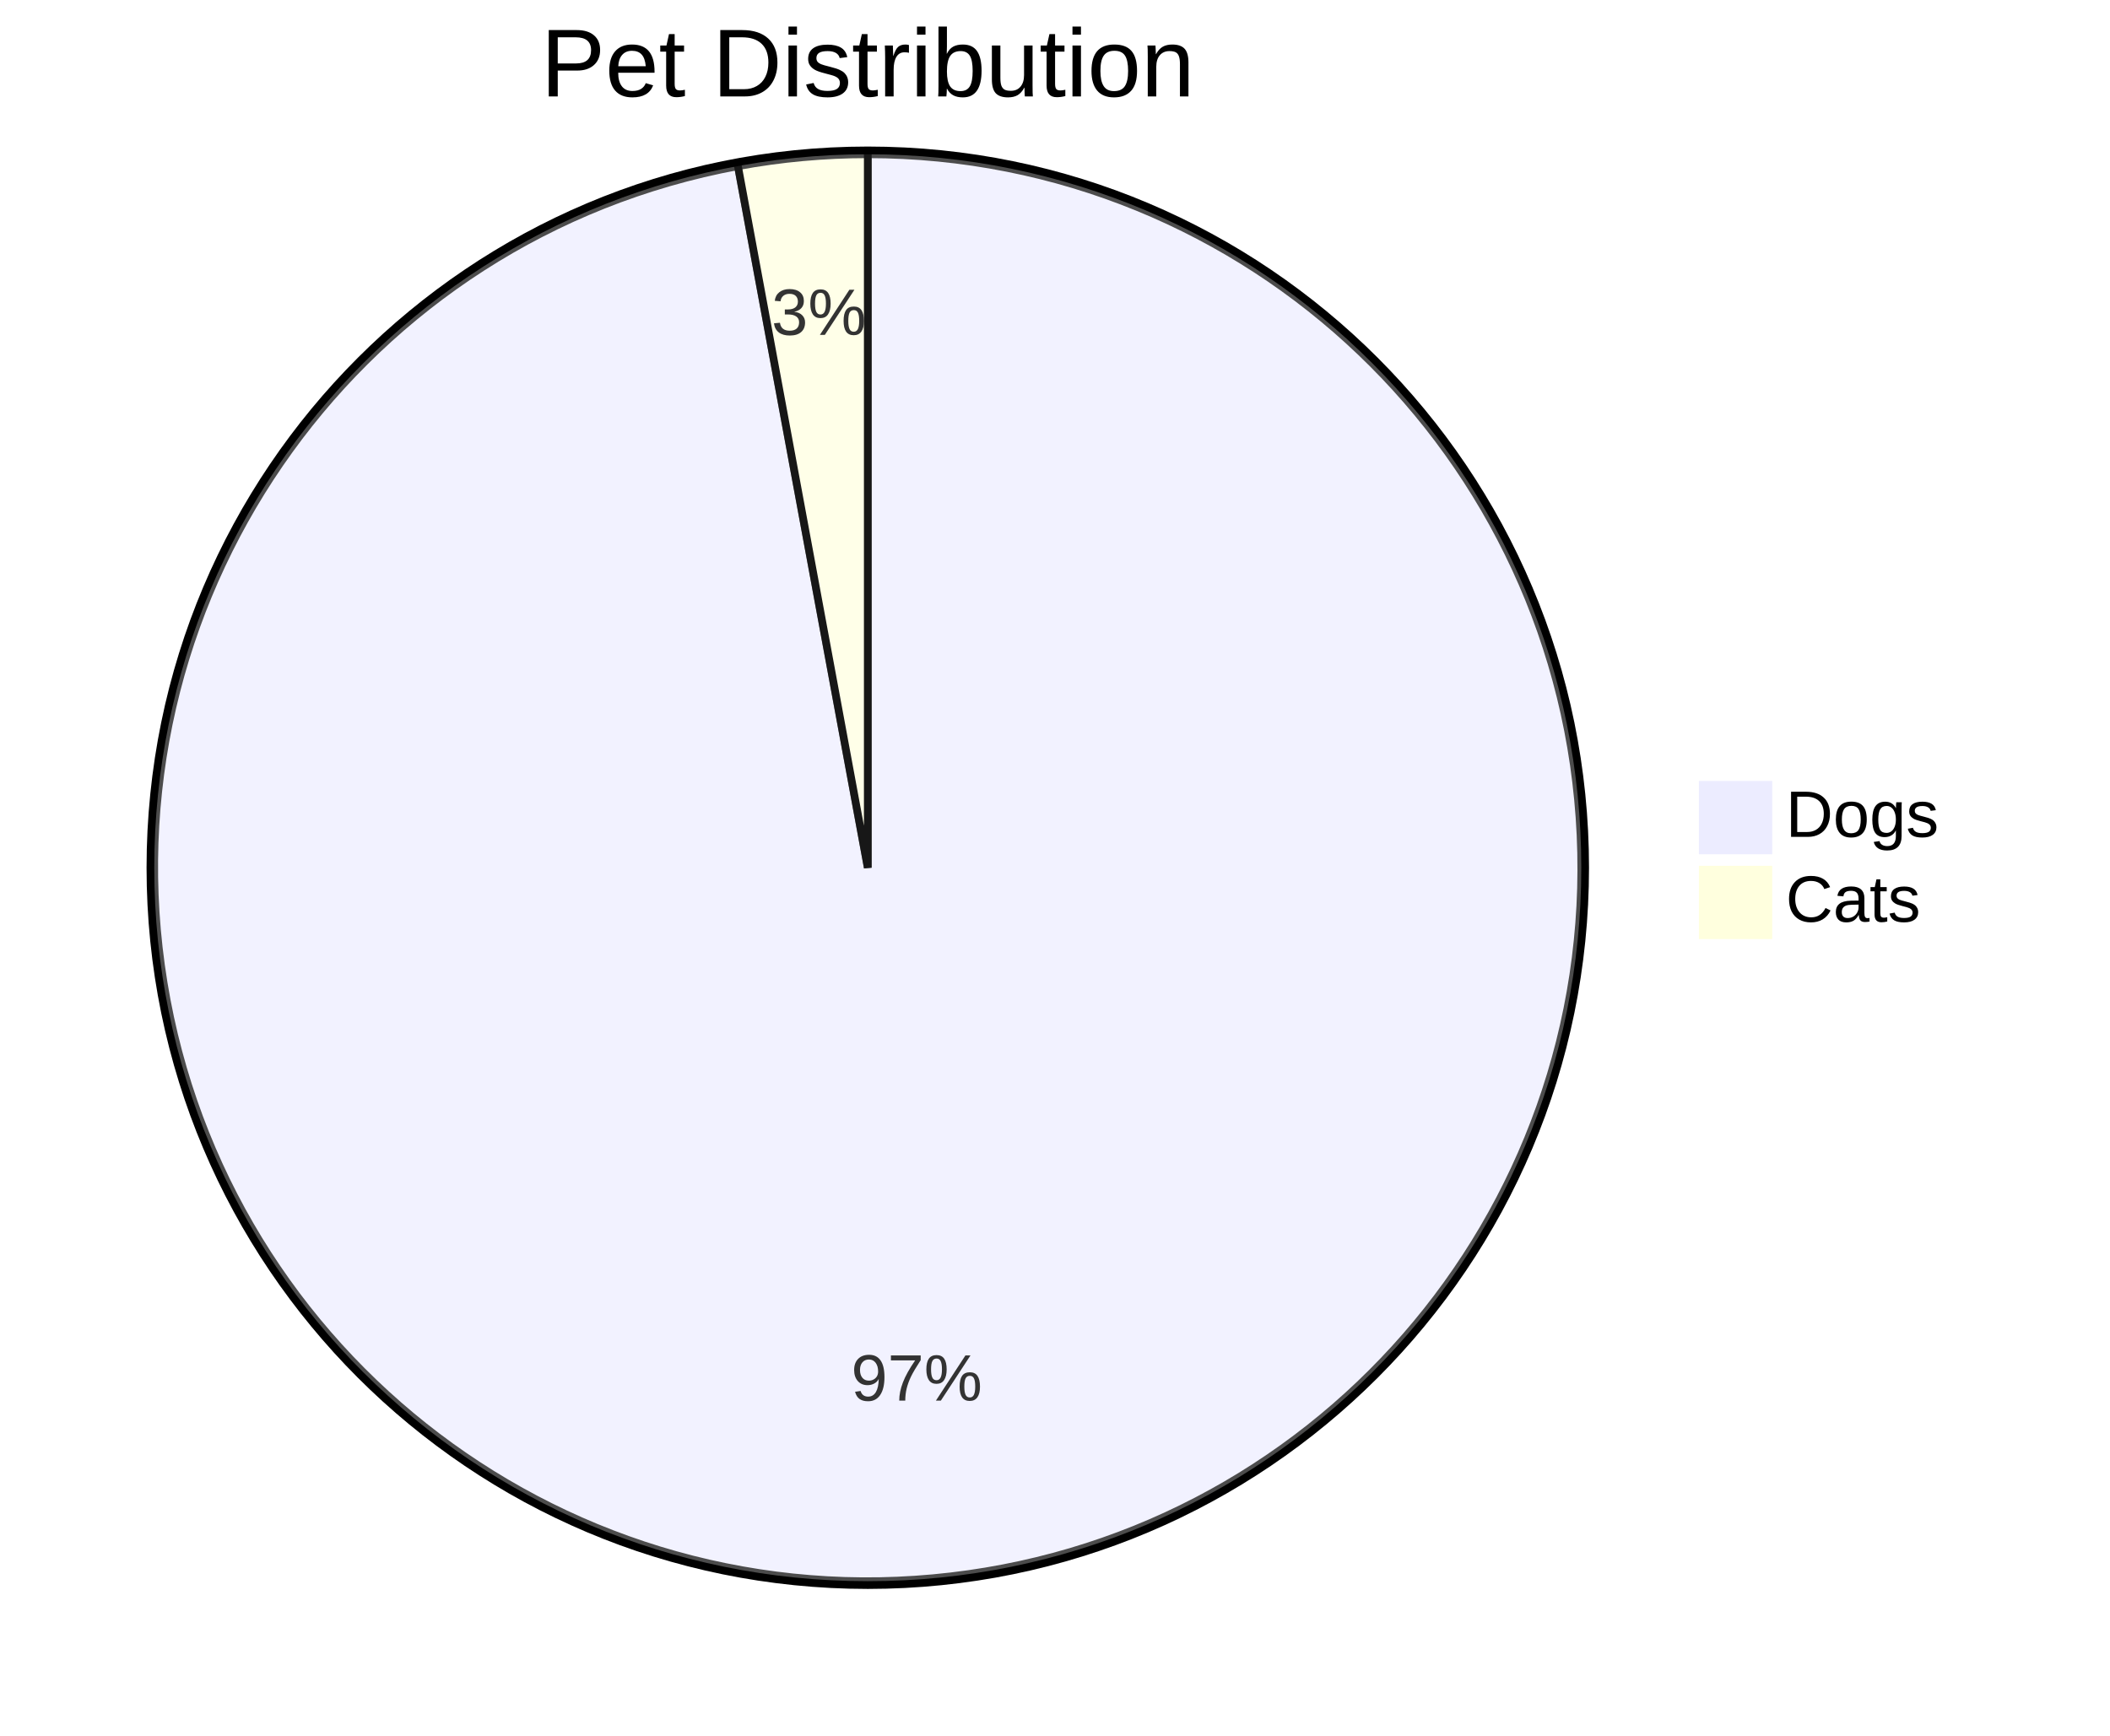
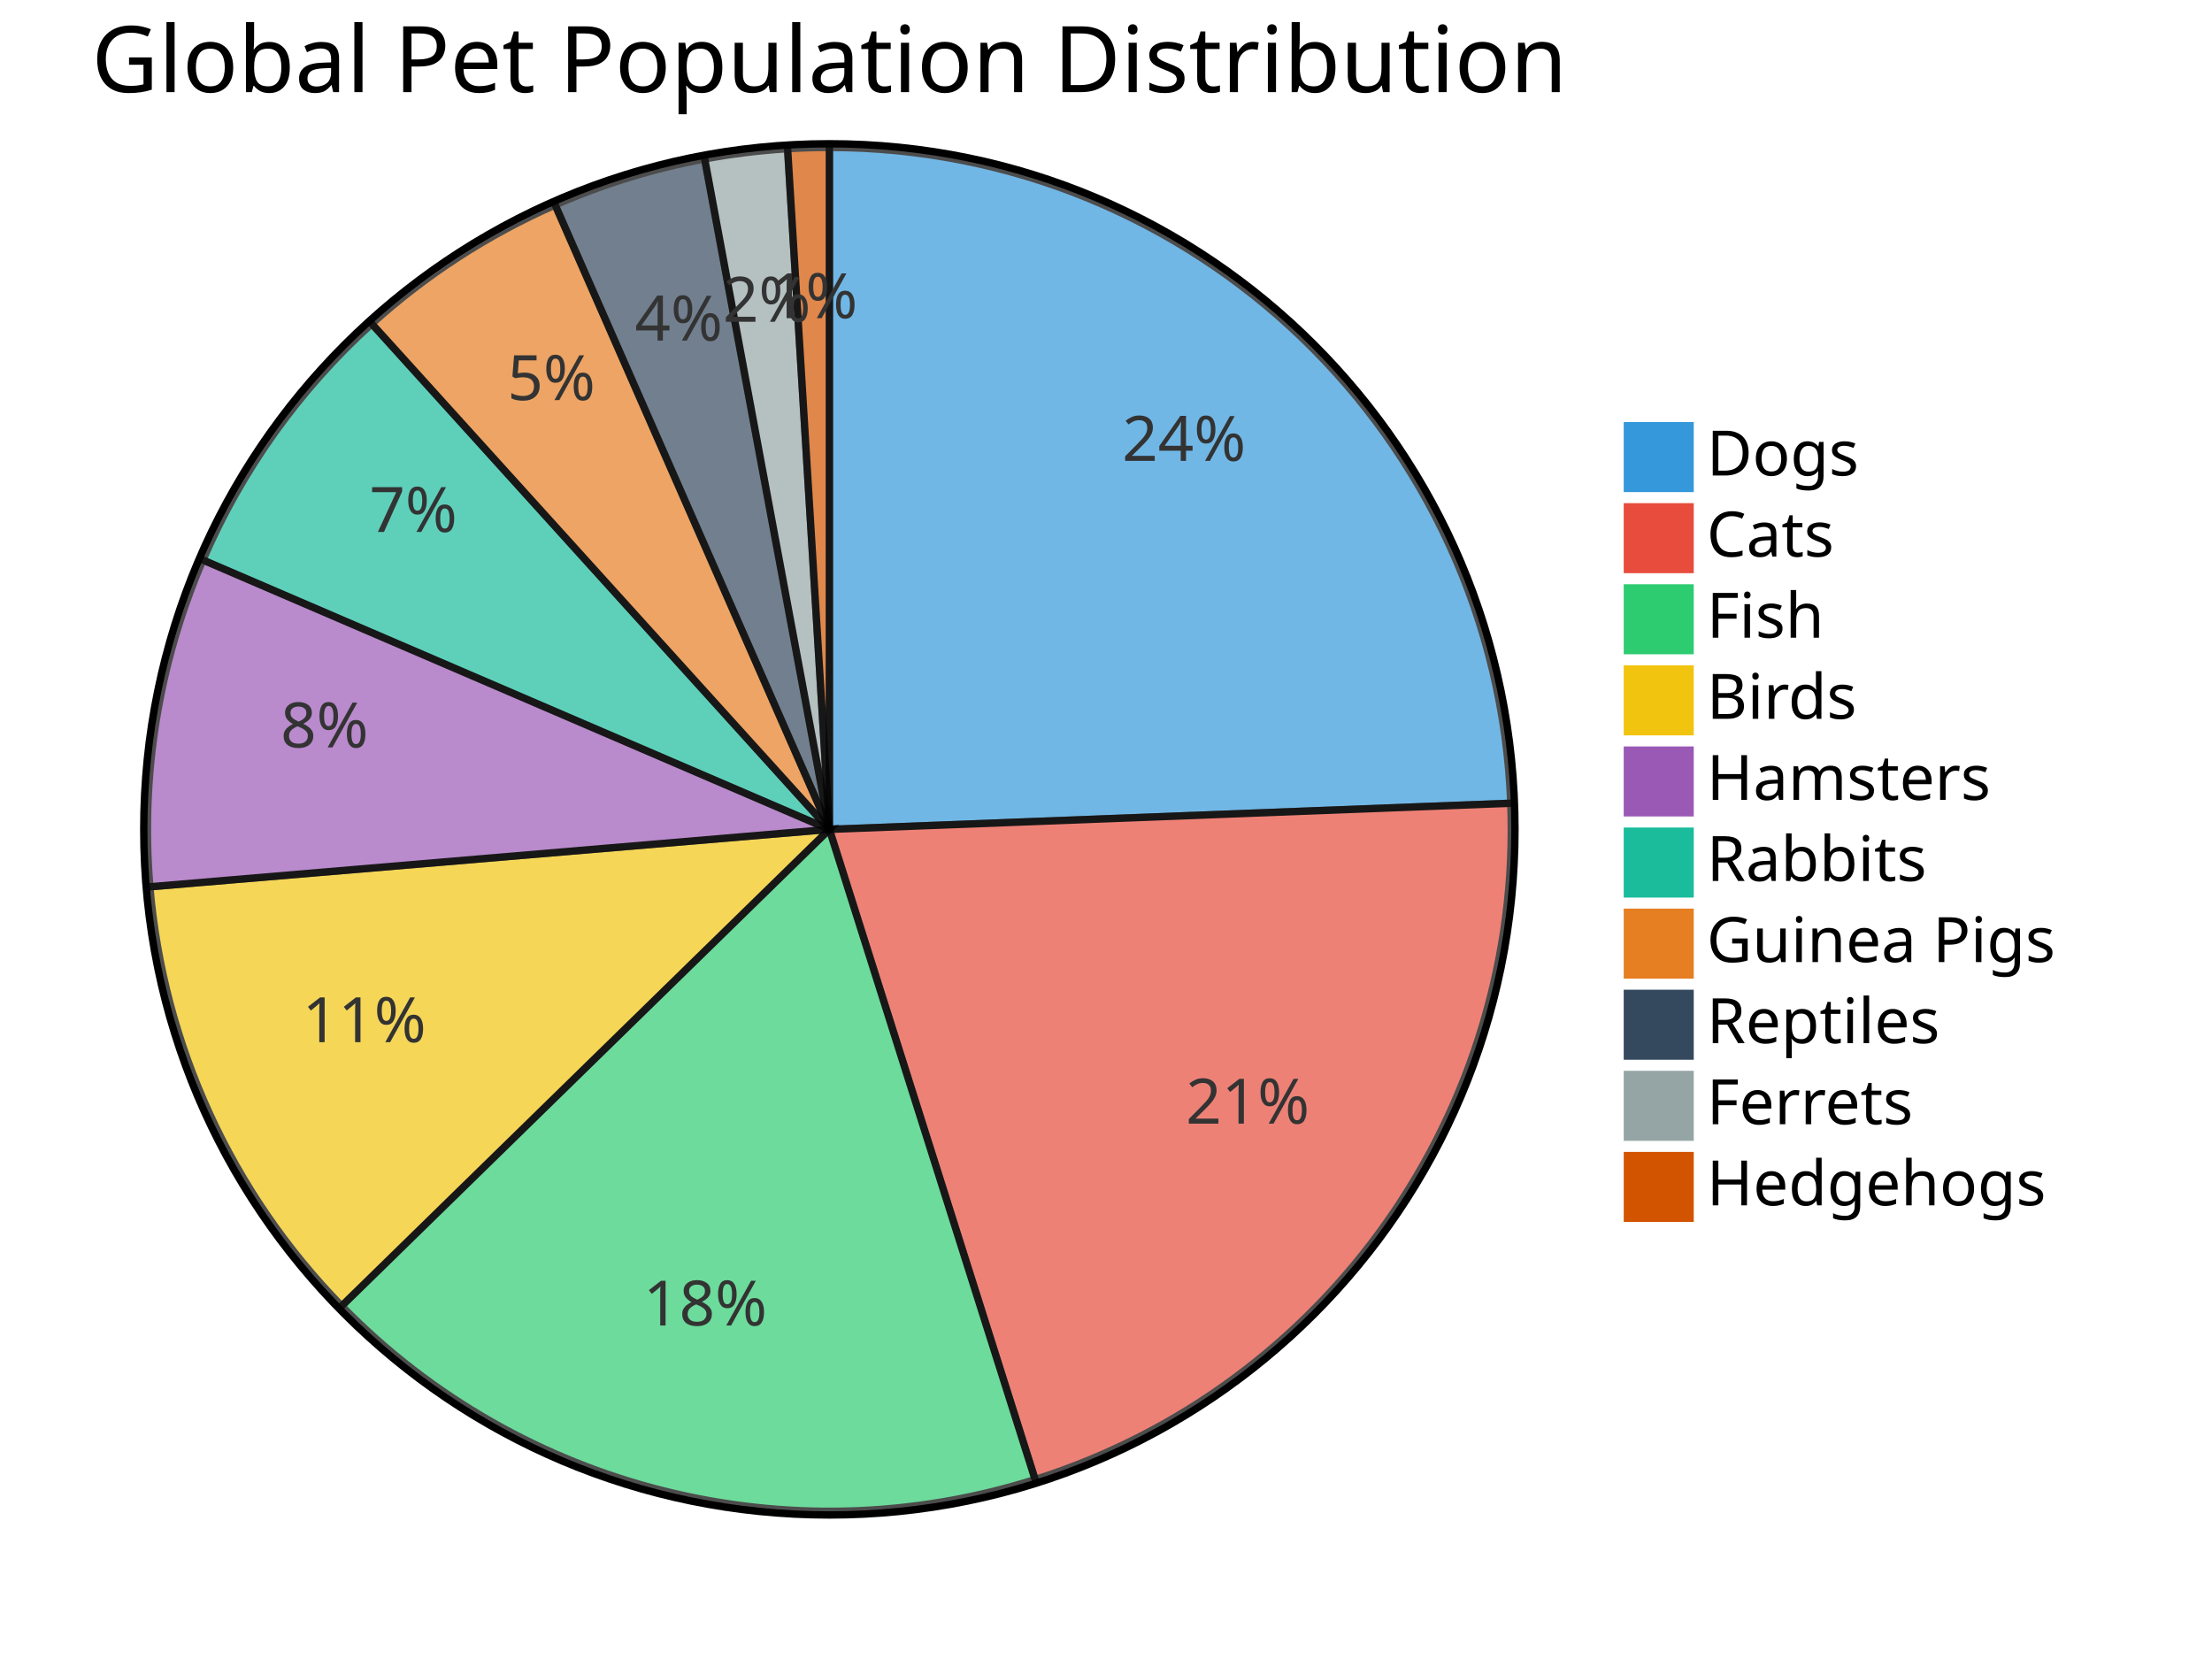
- <svg xmlns="http://www.w3.org/2000/svg" aria-roledescription="pie" role="graphics-document document" style="max-width: 547.082px; background-color: white;" viewBox="0 0 547.082 450" width="100%" id="my-svg">
-   <style>#my-svg{font-family:"trebuchet ms",verdana,arial,sans-serif;font-size:16px;fill:#333;}#my-svg .error-icon{fill:#552222;}#my-svg .error-text{fill:#552222;stroke:#552222;}#my-svg .edge-thickness-normal{stroke-width:1px;}#my-svg .edge-thickness-thick{stroke-width:3.5px;}#my-svg .edge-pattern-solid{stroke-dasharray:0;}#my-svg .edge-thickness-invisible{stroke-width:0;fill:none;}#my-svg .edge-pattern-dashed{stroke-dasharray:3;}#my-svg .edge-pattern-dotted{stroke-dasharray:2;}#my-svg .marker{fill:#333333;stroke:#333333;}#my-svg .marker.cross{stroke:#333333;}#my-svg svg{font-family:"trebuchet ms",verdana,arial,sans-serif;font-size:16px;}#my-svg p{margin:0;}#my-svg .pieCircle{stroke:black;stroke-width:2px;opacity:0.7;}#my-svg .pieOuterCircle{stroke:black;stroke-width:2px;fill:none;}#my-svg .pieTitleText{text-anchor:middle;font-size:25px;fill:black;font-family:"trebuchet ms",verdana,arial,sans-serif;}#my-svg .slice{font-family:"trebuchet ms",verdana,arial,sans-serif;fill:#333;font-size:17px;}#my-svg .legend text{fill:black;font-family:"trebuchet ms",verdana,arial,sans-serif;font-size:17px;}#my-svg :root{--mermaid-font-family:"trebuchet ms",verdana,arial,sans-serif;}</style>
+ <svg xmlns="http://www.w3.org/2000/svg" aria-roledescription="pie" role="graphics-document document" style="max-width: 600.094px; background-color: white;" viewBox="0 0 600.094 450" width="100%" id="my-svg">
+   <style>#my-svg{font-family:Segoe UI;font-size:16px;fill:#333;}#my-svg .error-icon{fill:#552222;}#my-svg .error-text{fill:#552222;stroke:#552222;}#my-svg .edge-thickness-normal{stroke-width:1px;}#my-svg .edge-thickness-thick{stroke-width:3.5px;}#my-svg .edge-pattern-solid{stroke-dasharray:0;}#my-svg .edge-thickness-invisible{stroke-width:0;fill:none;}#my-svg .edge-pattern-dashed{stroke-dasharray:3;}#my-svg .edge-pattern-dotted{stroke-dasharray:2;}#my-svg .marker{fill:#333333;stroke:#333333;}#my-svg .marker.cross{stroke:#333333;}#my-svg svg{font-family:Segoe UI;font-size:16px;}#my-svg p{margin:0;}#my-svg .pieCircle{stroke:black;stroke-width:2px;opacity:0.7;}#my-svg .pieOuterCircle{stroke:black;stroke-width:2px;fill:none;}#my-svg .pieTitleText{text-anchor:middle;font-size:25px;fill:black;font-family:Segoe UI;}#my-svg .slice{font-family:Segoe UI;fill:#333;font-size:17px;}#my-svg .legend text{fill:black;font-family:Segoe UI;font-size:17px;}#my-svg :root{--mermaid-font-family:"trebuchet ms",verdana,arial,sans-serif;}</style>
  <g />
  <g transform="translate(225,225)">
    <circle class="pieOuterCircle" r="186" cy="0" cx="0" />
-     <path class="pieCircle" fill="#ECECFF" d="M0,-185A185,185,0,1,1,-33.667,-181.911L0,0Z" />
-     <path class="pieCircle" fill="#ffffde" d="M-33.667,-181.911A185,185,0,0,1,0,-185L0,0Z" />
-     <text style="text-anchor: middle;" class="slice" transform="translate(12.67829,138.1695)">97%</text>
-     <text style="text-anchor: middle;" class="slice" transform="translate(-12.67829,-138.1695)">3%</text>
-     <text class="pieTitleText" y="-200" x="0">Pet Distribution</text>
-     <g transform="translate(216,-22)" class="legend">
-       <rect style="fill: rgb(236, 236, 255); stroke: rgb(236, 236, 255);" height="18" width="18" />
+     <path class="pieCircle" fill="#3498db" d="M0,-185A185,185,0,0,1,184.864,-7.086L0,0Z" />
+     <path class="pieCircle" fill="#e74c3c" d="M184.864,-7.086A185,185,0,0,1,55.818,176.378L0,0Z" />
+     <path class="pieCircle" fill="#2ecc71" d="M55.818,176.378A185,185,0,0,1,-132.31,129.303L0,0Z" />
+     <path class="pieCircle" fill="#f1c40f" d="M-132.31,129.303A185,185,0,0,1,-184.343,15.575L0,0Z" />
+     <path class="pieCircle" fill="#9b59b6" d="M-184.343,15.575A185,185,0,0,1,-169.953,-73.082L0,0Z" />
+     <path class="pieCircle" fill="#1abc9c" d="M-169.953,-73.082A185,185,0,0,1,-124.14,-137.165L0,0Z" />
+     <path class="pieCircle" fill="#e67e22" d="M-124.14,-137.165A185,185,0,0,1,-74.382,-169.388L0,0Z" />
+     <path class="pieCircle" fill="#34495e" d="M-74.382,-169.388A185,185,0,0,1,-33.83,-181.881L0,0Z" />
+     <path class="pieCircle" fill="#95a5a6" d="M-33.83,-181.881A185,185,0,0,1,-11.333,-184.653L0,0Z" />
+     <path class="pieCircle" fill="#d35400" d="M-11.333,-184.653A185,185,0,0,1,0,-185L0,0Z" />
+     <text style="text-anchor: middle;" class="slice" transform="translate(96.21376,-99.97237)">24%</text>
+     <text style="text-anchor: middle;" class="slice" transform="translate(113.4877,79.82546)">21%</text>
+     <text style="text-anchor: middle;" class="slice" transform="translate(-33.68127,134.5999)">18%</text>
+     <text style="text-anchor: middle;" class="slice" transform="translate(-126.1713,57.72674)">11%</text>
+     <text style="text-anchor: middle;" class="slice" transform="translate(-136.9576,-22.23016)">8%</text>
+     <text style="text-anchor: middle;" class="slice" transform="translate(-112.8727,-80.6927)">7%</text>
+     <text style="text-anchor: middle;" class="slice" transform="translate(-75.42,-116.462)">5%</text>
+     <text style="text-anchor: middle;" class="slice" transform="translate(-40.8489,-132.6006)">4%</text>
+     <text style="text-anchor: middle;" class="slice" transform="translate(-16.96799,-137.7086)">2%</text>
+     <text style="text-anchor: middle;" class="slice" transform="translate(-4.251978,-138.6848)">1%</text>
+     <text class="pieTitleText" y="-200" x="0">Global Pet Population Distribution</text>
+     <g transform="translate(216,-110)" class="legend">
+       <rect style="fill: rgb(52, 152, 219); stroke: rgb(52, 152, 219);" height="18" width="18" />
      <text y="14" x="22">Dogs</text>
    </g>
+     <g transform="translate(216,-88)" class="legend">
+       <rect style="fill: rgb(231, 76, 60); stroke: rgb(231, 76, 60);" height="18" width="18" />
+       <text y="14" x="22">Cats</text>
+     </g>
+     <g transform="translate(216,-66)" class="legend">
+       <rect style="fill: rgb(46, 204, 113); stroke: rgb(46, 204, 113);" height="18" width="18" />
+       <text y="14" x="22">Fish</text>
+     </g>
+     <g transform="translate(216,-44)" class="legend">
+       <rect style="fill: rgb(241, 196, 15); stroke: rgb(241, 196, 15);" height="18" width="18" />
+       <text y="14" x="22">Birds</text>
+     </g>
+     <g transform="translate(216,-22)" class="legend">
+       <rect style="fill: rgb(155, 89, 182); stroke: rgb(155, 89, 182);" height="18" width="18" />
+       <text y="14" x="22">Hamsters</text>
+     </g>
    <g transform="translate(216,0)" class="legend">
-       <rect style="fill: rgb(255, 255, 222); stroke: rgb(255, 255, 222);" height="18" width="18" />
-       <text y="14" x="22">Cats</text>
+       <rect style="fill: rgb(26, 188, 156); stroke: rgb(26, 188, 156);" height="18" width="18" />
+       <text y="14" x="22">Rabbits</text>
+     </g>
+     <g transform="translate(216,22)" class="legend">
+       <rect style="fill: rgb(230, 126, 34); stroke: rgb(230, 126, 34);" height="18" width="18" />
+       <text y="14" x="22">Guinea Pigs</text>
+     </g>
+     <g transform="translate(216,44)" class="legend">
+       <rect style="fill: rgb(52, 73, 94); stroke: rgb(52, 73, 94);" height="18" width="18" />
+       <text y="14" x="22">Reptiles</text>
+     </g>
+     <g transform="translate(216,66)" class="legend">
+       <rect style="fill: rgb(149, 165, 166); stroke: rgb(149, 165, 166);" height="18" width="18" />
+       <text y="14" x="22">Ferrets</text>
+     </g>
+     <g transform="translate(216,88)" class="legend">
+       <rect style="fill: rgb(211, 84, 0); stroke: rgb(211, 84, 0);" height="18" width="18" />
+       <text y="14" x="22">Hedgehogs</text>
    </g>
  </g>
</svg>
